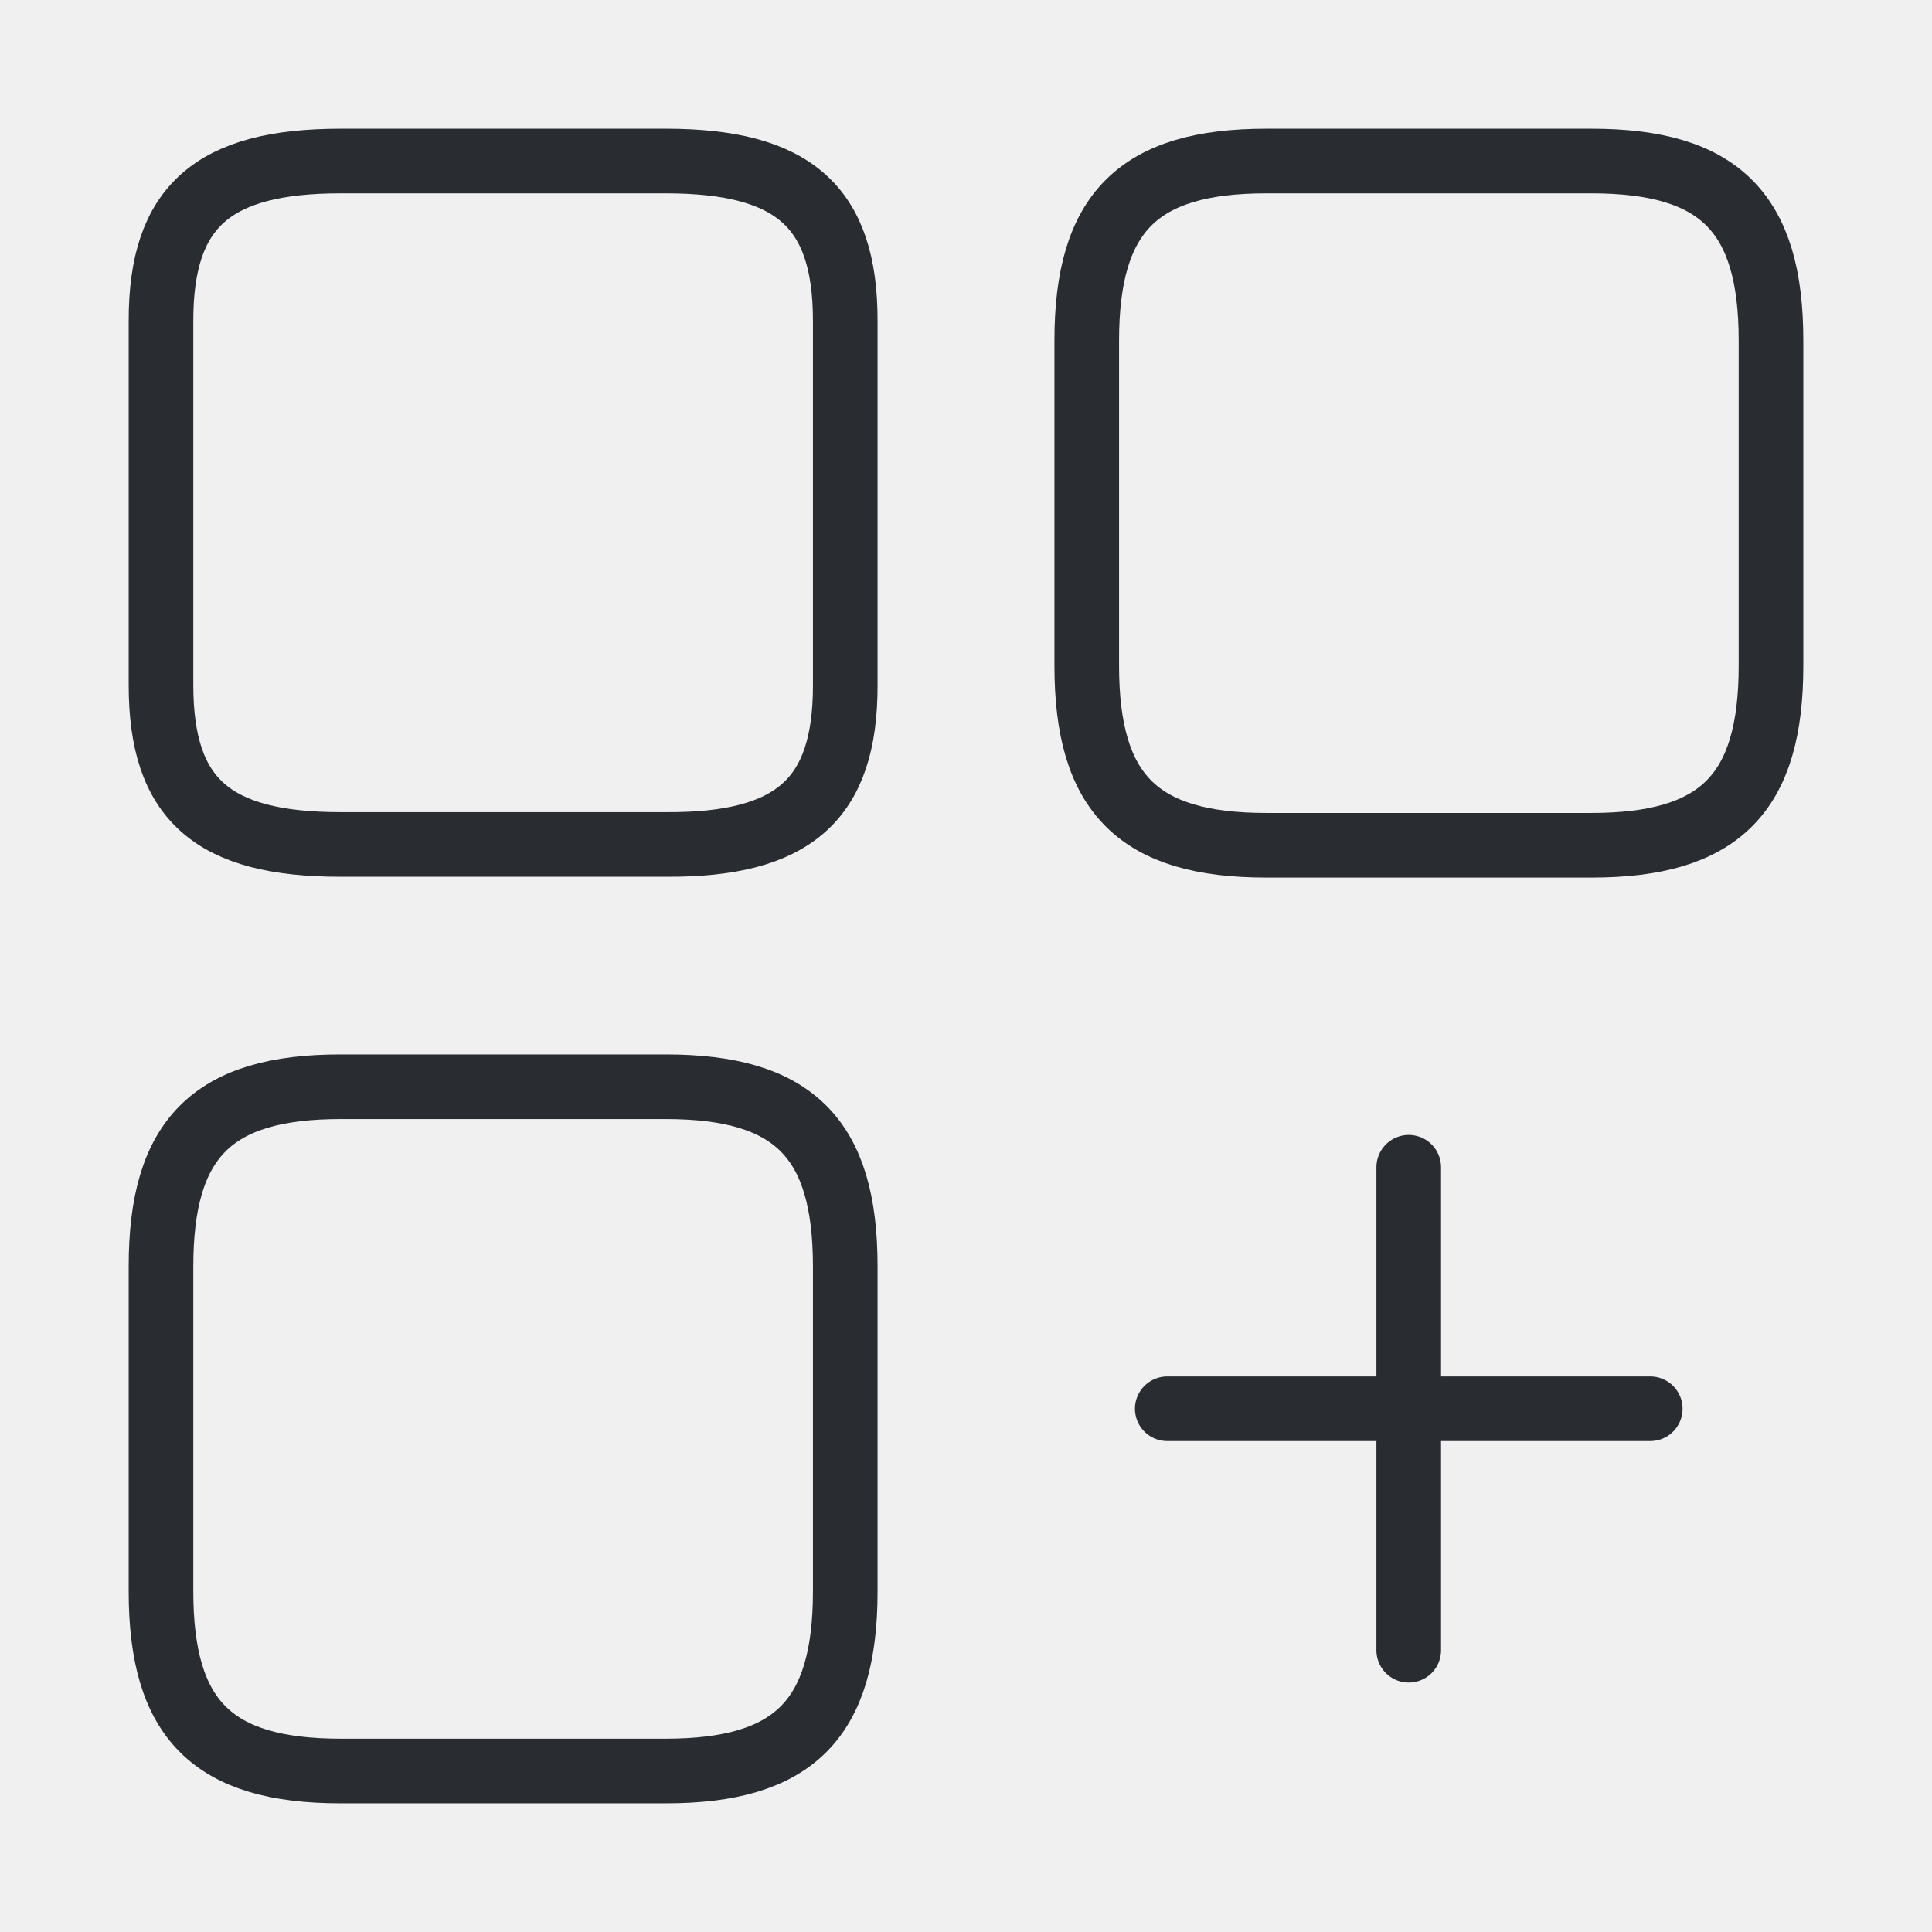
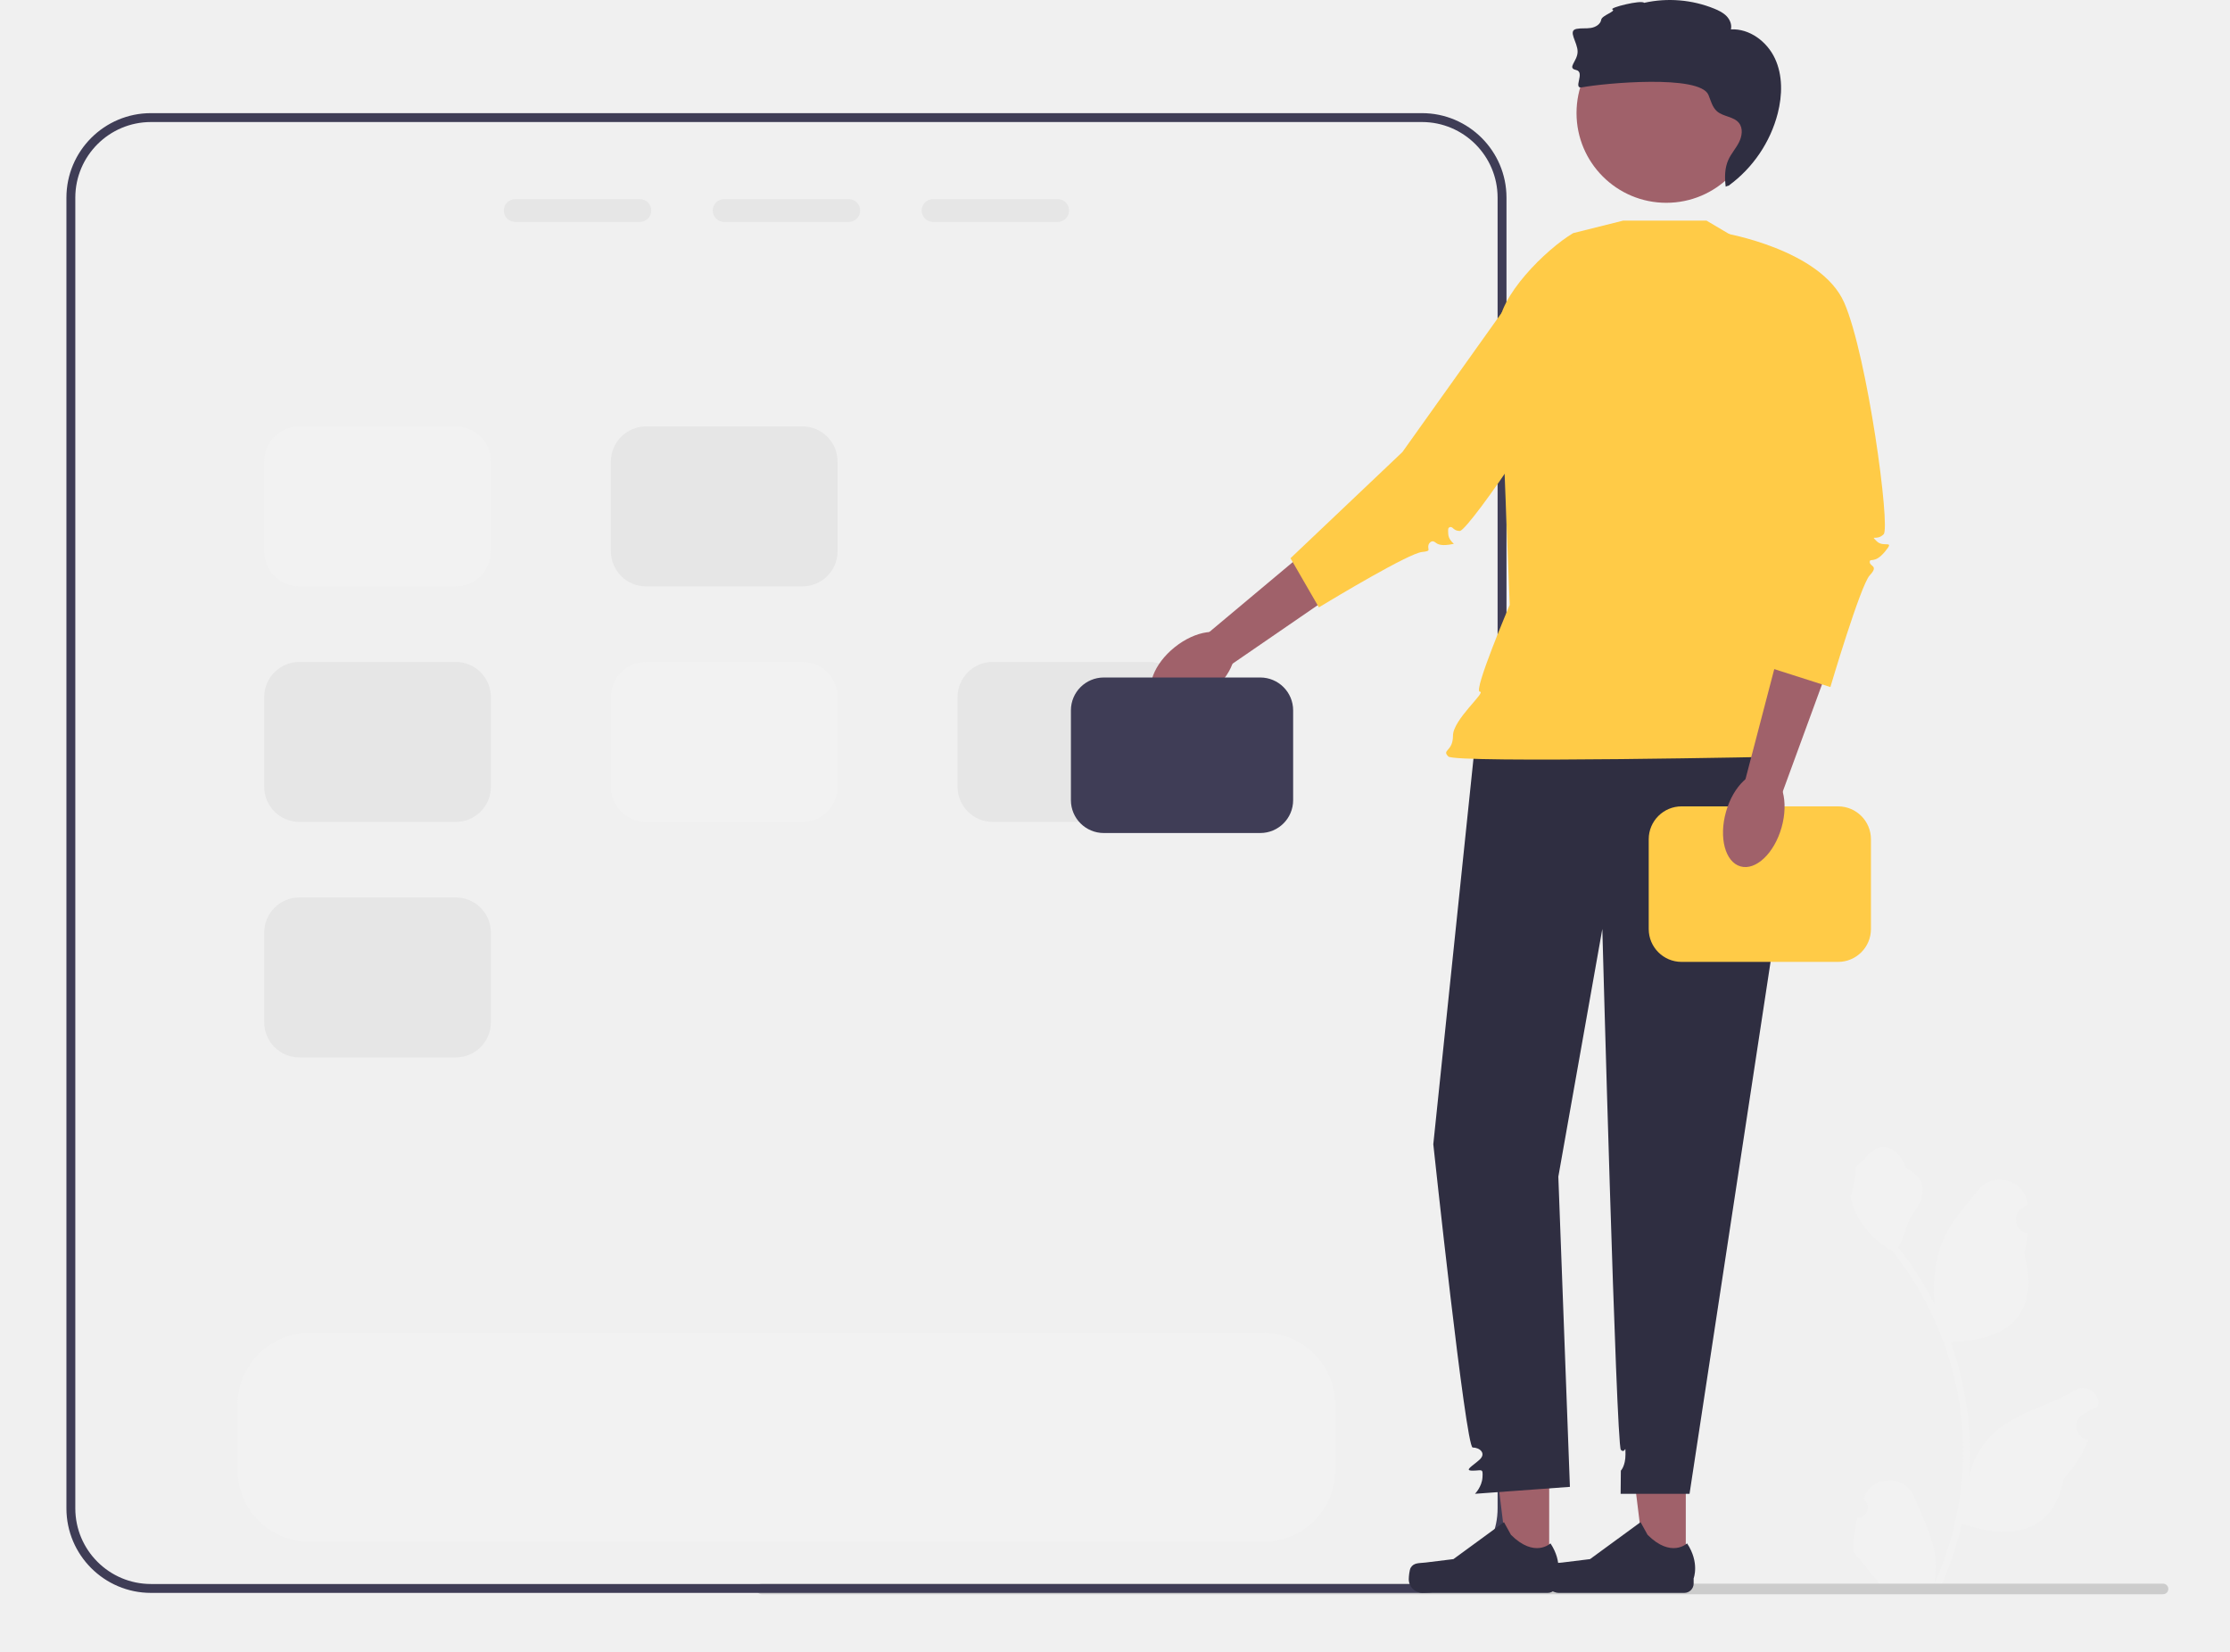
- <svg xmlns="http://www.w3.org/2000/svg" width="150" height="150" viewBox="0 0 150 150" fill="none">
-   <path d="M137.5 51.69V26.439C137.5 16.502 133.5 12.502 123.562 12.502H98.312C88.375 12.502 84.375 16.502 84.375 26.439V51.69C84.375 61.627 88.375 65.627 98.312 65.627H123.562C133.5 65.627 137.5 61.627 137.5 51.69Z" stroke="#292D32" stroke-width="5.018" stroke-linecap="round" stroke-linejoin="round" />
-   <path d="M65.625 53.252V24.877C65.625 16.064 61.625 12.502 51.688 12.502H26.438C16.5 12.502 12.5 16.064 12.5 24.877V53.19C12.5 62.065 16.5 65.564 26.438 65.564H51.688C61.625 65.627 65.625 62.065 65.625 53.252Z" stroke="#292D32" stroke-width="5.018" stroke-linecap="round" stroke-linejoin="round" />
-   <path d="M65.625 123.562V98.312C65.625 88.375 61.625 84.375 51.688 84.375H26.438C16.5 84.375 12.5 88.375 12.5 98.312V123.562C12.5 133.5 16.5 137.5 26.438 137.5H51.688C61.625 137.5 65.625 133.5 65.625 123.562Z" stroke="#292D32" stroke-width="5.018" stroke-linecap="round" stroke-linejoin="round" />
-   <path d="M90.626 109.375H128.126" stroke="#292D32" stroke-width="5.018" stroke-linecap="round" />
-   <path d="M109.374 128.125V90.625" stroke="#292D32" stroke-width="5.018" stroke-linecap="round" />
+ <svg xmlns="http://www.w3.org/2000/svg" width="470" height="348" viewBox="0 0 470 348" fill="none">
+   <g clip-path="url(#clip0_1689_17035)">
+     <path d="M391.446 319.867C393.381 319.989 394.451 317.585 392.987 316.184L392.841 315.605C392.86 315.558 392.88 315.512 392.899 315.466C394.856 310.8 401.489 310.832 403.43 315.505C405.152 319.652 407.345 323.806 407.885 328.191C408.127 330.127 408.018 332.099 407.588 333.998C411.624 325.185 413.747 315.561 413.747 305.882C413.747 303.45 413.614 301.019 413.342 298.593C413.118 296.609 412.81 294.637 412.41 292.683C410.25 282.121 405.573 272.062 398.827 263.66C395.584 261.887 392.88 259.117 391.246 255.796C390.659 254.598 390.199 253.31 389.981 251.997C390.351 252.045 391.373 246.426 391.095 246.081C391.609 245.301 392.53 244.913 393.091 244.151C395.885 240.365 399.734 241.026 401.743 246.172C406.036 248.338 406.077 251.93 403.444 255.385C401.768 257.582 401.538 260.557 400.067 262.91C400.219 263.103 400.376 263.291 400.527 263.484C403.301 267.041 405.7 270.864 407.723 274.881C407.151 270.417 407.995 265.039 409.434 261.573C411.071 257.623 414.141 254.297 416.844 250.882C420.091 246.781 426.748 248.571 427.321 253.77C427.326 253.82 427.331 253.87 427.337 253.921C426.935 254.147 426.542 254.388 426.158 254.642C423.966 256.091 424.724 259.487 427.32 259.888L427.379 259.897C427.234 261.343 426.986 262.776 426.623 264.186C430.09 277.593 422.604 282.477 411.914 282.696C411.678 282.817 411.448 282.938 411.212 283.053C412.295 286.102 413.161 289.229 413.802 292.399C414.377 295.2 414.776 298.031 415 300.874C415.278 304.461 415.254 308.066 414.952 311.647L414.97 311.52C415.738 307.576 417.88 303.892 420.99 301.339C425.623 297.535 432.168 296.133 437.166 293.075C439.572 291.603 442.655 293.505 442.235 296.294L442.215 296.428C441.47 296.73 440.744 297.081 440.043 297.474C439.641 297.701 439.248 297.941 438.864 298.195C436.672 299.644 437.429 303.041 440.026 303.442L440.085 303.451C440.127 303.457 440.164 303.463 440.206 303.469C438.929 306.499 437.151 309.312 434.924 311.738C432.756 323.442 423.443 324.553 413.481 321.144H413.475C412.386 325.887 410.795 330.52 408.75 334.936H391.869C391.809 334.749 391.754 334.555 391.7 334.367C393.261 334.464 394.834 334.373 396.371 334.089C395.118 332.553 393.866 331.004 392.613 329.468C392.583 329.437 392.559 329.407 392.535 329.377C391.899 328.591 391.258 327.81 390.623 327.024L390.622 327.023C390.583 324.609 390.873 322.202 391.446 319.867Z" fill="#F2F2F2" />
+     <path d="M159.419 334.886C159.419 335.504 159.915 336 160.534 336H455.885C456.503 336 457 335.504 457 334.886C457 334.268 456.503 333.771 455.885 333.771H160.534C159.915 333.771 159.419 334.268 159.419 334.886Z" fill="#CCCCCC" />
+     <path d="M299.693 23.846H31.817C21.991 23.846 14 31.834 14 41.659V317.905C14 327.729 21.991 335.718 31.817 335.718H299.693C309.52 335.718 317.511 327.729 317.511 317.905V41.659C317.511 31.834 309.52 23.846 299.693 23.846ZM315.637 317.905C315.637 326.699 308.49 333.845 299.693 333.845H31.817C23.021 333.845 15.873 326.699 15.873 317.905V41.659C15.873 32.865 23.021 25.719 31.817 25.719H299.693C308.49 25.719 315.637 32.865 315.637 41.659V317.905Z" fill="#3F3D56" />
+     <path d="M134.87 41.969H108.585C107.264 41.969 106.187 43.046 106.187 44.366C106.187 45.696 107.264 46.773 108.585 46.773H134.87C136.191 46.773 137.269 45.696 137.269 44.366C137.269 43.046 136.191 41.969 134.87 41.969Z" fill="#E6E6E6" />
+     <path d="M178.898 41.969H152.613C151.292 41.969 150.215 43.046 150.215 44.366C150.215 45.696 151.292 46.773 152.613 46.773H178.898C180.219 46.773 181.296 45.696 181.296 44.366C181.296 43.046 180.219 41.969 178.898 41.969Z" fill="#E6E6E6" />
+     <path d="M222.926 41.969H196.641C195.32 41.969 194.242 43.046 194.242 44.366C194.242 45.696 195.32 46.773 196.641 46.773H222.926C224.247 46.773 225.324 45.696 225.324 44.366C225.324 43.046 224.247 41.969 222.926 41.969Z" fill="#E6E6E6" />
+     <path d="M96.06 89.873H63.086C59.002 89.873 55.686 93.188 55.686 97.272V116.19C55.686 120.274 59.002 123.589 63.086 123.589H96.06C100.145 123.589 103.461 120.274 103.461 116.19V97.272C103.461 93.188 100.145 89.873 96.06 89.873Z" fill="#F2F2F2" />
+     <path d="M96.06 139.51H63.086C59.002 139.51 55.686 142.825 55.686 146.909V165.827C55.686 169.91 59.002 173.226 63.086 173.226H96.06C100.145 173.226 103.461 169.91 103.461 165.827V146.909C103.461 142.825 100.145 139.51 96.06 139.51Z" fill="#E6E6E6" />
+     <path d="M96.06 189.148H63.086C59.002 189.148 55.686 192.464 55.686 196.547V215.466C55.686 219.549 59.002 222.864 63.086 222.864H96.06C100.145 222.864 103.461 219.549 103.461 215.466V196.547C103.461 192.464 100.145 189.148 96.06 189.148Z" fill="#E6E6E6" />
+     <path d="M169.128 89.873H136.154C132.069 89.873 128.753 93.188 128.753 97.272V116.19C128.753 120.274 132.069 123.589 136.154 123.589H169.128C173.212 123.589 176.528 120.274 176.528 116.19V97.272C176.528 93.188 173.212 89.873 169.128 89.873Z" fill="#E6E6E6" />
+     <path d="M169.128 139.51H136.154C132.069 139.51 128.753 142.825 128.753 146.909V165.827C128.753 169.91 132.069 173.226 136.154 173.226H169.128C173.212 173.226 176.528 169.91 176.528 165.827V146.909C176.528 142.825 173.212 139.51 169.128 139.51Z" fill="#F2F2F2" />
+     <path d="M242.195 139.51H209.221C205.137 139.51 201.821 142.825 201.821 146.909V165.827C201.821 169.91 205.137 173.226 209.221 173.226H242.195C246.28 173.226 249.596 169.91 249.596 165.827V146.909C249.596 142.825 246.28 139.51 242.195 139.51Z" fill="#E6E6E6" />
+     <path d="M266.279 280.93H65.232C56.866 280.93 50.065 287.729 50.065 296.092V309.785C50.065 318.148 56.866 324.948 65.232 324.948H266.279C274.645 324.948 281.445 318.148 281.445 309.785V296.092C281.445 287.729 274.645 280.93 266.279 280.93Z" fill="#F2F2F2" />
+     <path d="M303.488 109.844L258.651 140.65L253.123 134.675L294.37 100.123L303.488 109.844Z" fill="#A0616A" />
+     <path d="M255.195 145.899C259.608 142.355 261.48 137.359 259.375 134.739C257.271 132.119 251.987 132.868 247.574 136.412C243.161 139.956 241.29 144.952 243.394 147.571C245.499 150.191 250.782 149.442 255.195 145.899Z" fill="#A0616A" />
+     <path d="M326.51 330.613L317.99 330.613L313.937 297.758L326.512 297.759L326.51 330.613Z" fill="#A0616A" />
+     <path d="M297.32 330.421C297.055 330.867 296.915 332.309 296.915 332.828C296.915 334.425 298.21 335.719 299.807 335.719H326.191C327.281 335.719 328.164 334.836 328.164 333.747V332.649C328.164 332.649 329.469 329.348 326.782 325.28C326.782 325.28 323.442 328.465 318.451 323.476L316.98 320.811L306.327 328.6L300.422 329.326C299.13 329.485 297.985 329.302 297.32 330.421Z" fill="#2F2E41" />
+     <path d="M355.302 330.613L346.782 330.613L342.729 297.758L355.303 297.759L355.302 330.613Z" fill="#A0616A" />
+     <path d="M326.112 330.421C325.847 330.867 325.707 332.309 325.707 332.828C325.707 334.425 327.001 335.719 328.598 335.719H354.983C356.072 335.719 356.956 334.836 356.956 333.747V332.649C356.956 332.649 358.261 329.348 355.574 325.28C355.574 325.28 352.234 328.465 347.243 323.476L345.771 320.811L335.118 328.6L329.214 329.326C327.922 329.485 326.777 329.302 326.112 330.421Z" fill="#2F2E41" />
+     <path d="M311.846 147.488L302.086 241.162C302.086 241.162 308.918 305.076 310.382 305.076C311.846 305.076 313.31 306.282 311.846 307.63C310.382 308.979 308.43 309.954 310.382 309.954C312.334 309.954 312.571 309.359 312.452 311.364C312.334 313.37 310.87 314.833 310.87 314.833L330.878 313.37L328.438 247.993L337.71 195.789C337.71 195.789 340.638 304.588 341.614 305.563C342.59 306.539 342.59 304.1 342.59 306.539C342.59 308.979 341.614 309.954 341.614 309.954L341.568 314.833H356.092L376.749 179.201L373.333 145.049L311.846 147.488Z" fill="#2F2E41" />
+     <path d="M359.669 46.496H342.102L331.562 49.133C325.87 52.512 315.666 62.568 315.923 69.181L318.19 127.485C318.19 127.485 310.426 145.779 311.89 145.779C313.354 145.779 306.234 151.636 306.234 155.051C306.234 158.466 303.794 157.978 305.258 159.442C306.722 160.905 376.749 159.442 376.749 159.442C376.749 159.442 377.481 157.978 377.481 155.539C377.481 153.099 378.934 151.647 378.934 151.647V147.066L374.553 131.144L382.361 59.913L359.669 46.496Z" fill="#FFCB47" />
+     <path d="M271.988 117.653L277.97 128.008C281.237 126.03 297.016 116.553 299.745 116.333C300.773 116.25 301.003 116.057 301.049 115.999C301.094 115.942 301.081 115.815 301.054 115.612C301.011 115.298 300.947 114.822 301.316 114.416C301.856 113.82 302.331 114.179 302.56 114.351C302.915 114.619 303.51 115.067 305.428 114.795C305.919 114.726 306.228 114.666 306.422 114.62L306.4 114.6C305.982 114.206 305.282 113.546 305.231 112.487C305.185 111.539 305.173 111.284 305.519 111.121C305.838 110.971 306.087 111.196 306.235 111.329C306.485 111.557 306.897 111.929 307.744 111.897C309.912 111.188 330.058 82.107 333.991 70.521C334.971 67.637 334.85 64.958 333.632 62.561C331.296 57.964 325.578 55.662 324.167 55.152L295.568 95.281L271.988 117.653Z" fill="#FFCB47" />
+     <path d="M351.196 42.742C361.647 42.742 370.119 34.272 370.119 23.823C370.119 13.375 361.647 4.904 351.196 4.904C340.745 4.904 332.272 13.375 332.272 23.823C332.272 34.272 340.745 42.742 351.196 42.742Z" fill="#A0616A" />
+     <path d="M374.09 12.325C372.427 8.759 368.741 5.989 364.812 6.191C365.048 5.201 364.61 4.142 363.904 3.409C363.198 2.676 362.258 2.217 361.316 1.832C356.659 -0.071 351.415 -0.508 346.508 0.599C346.016 -0.083 339.012 1.638 339.849 2.004C340.687 2.369 337.625 3.242 337.48 4.144C337.322 5.132 336.274 5.738 335.285 5.892C334.296 6.047 333.275 5.896 332.291 6.084C330.309 6.461 332.527 8.898 332.499 10.915C332.471 12.932 330.198 14.315 332.169 14.748C334.203 15.195 331.39 18.796 333.436 18.407C338.065 17.528 358.278 15.654 360.077 20.008C360.576 21.216 360.889 22.586 361.871 23.451C363.207 24.628 365.433 24.533 366.526 25.939C367.407 27.072 367.155 28.736 366.503 30.015C365.852 31.293 364.861 32.383 364.27 33.691C363.479 35.445 363.483 37.399 363.709 39.339C363.884 39.247 364.153 39.156 364.556 39.065L364.382 39.087C369.432 35.409 373.142 29.932 374.685 23.88C375.656 20.067 375.753 15.89 374.09 12.325Z" fill="#2F2E41" />
+     <path d="M387.395 169.949H354.417C350.59 169.949 347.487 173.051 347.487 176.878V195.8C347.487 199.627 350.59 202.729 354.417 202.729H387.395C391.223 202.729 394.325 199.627 394.325 195.8V176.878C394.325 173.051 391.223 169.949 387.395 169.949Z" fill="#FFCB47" />
+     <path d="M393.97 117.049L375.263 168.124L367.296 166.455L380.905 114.404L393.97 117.049Z" fill="#A0616A" />
+     <path d="M375.486 174.405C377.031 168.961 375.663 163.805 372.43 162.887C369.196 161.97 365.323 165.64 363.778 171.084C362.233 176.528 363.602 181.685 366.835 182.602C370.068 183.519 373.941 179.849 375.486 174.405Z" fill="#A0616A" />
+     <path d="M363.412 49.133C363.412 49.133 383.825 52.594 388.705 63.816C393.585 75.037 398.465 111.141 397.001 112.604C395.537 114.068 394.073 112.604 395.537 114.068C397.001 115.532 399.481 113.603 397.265 116.275C395.049 118.947 394.073 117.483 394.073 118.459C394.073 119.435 396.025 119.17 394.073 121.254C392.121 123.338 385.777 144.805 385.777 144.805L373.577 140.902L376.017 108.213L363.412 49.133Z" fill="#FFCB47" />
+     <path d="M265.616 142.789H232.638C228.811 142.789 225.708 145.891 225.708 149.717V168.64C225.708 172.467 228.811 175.568 232.638 175.568H265.616C269.443 175.568 272.546 172.467 272.546 168.64V149.717C272.546 145.891 269.443 142.789 265.616 142.789Z" fill="#3F3D56" />
+   </g>
+   <defs>
+     <clipPath id="clip0_1689_17035">
+       <rect width="443" height="336" fill="white" transform="translate(14)" />
+     </clipPath>
+   </defs>
</svg>
